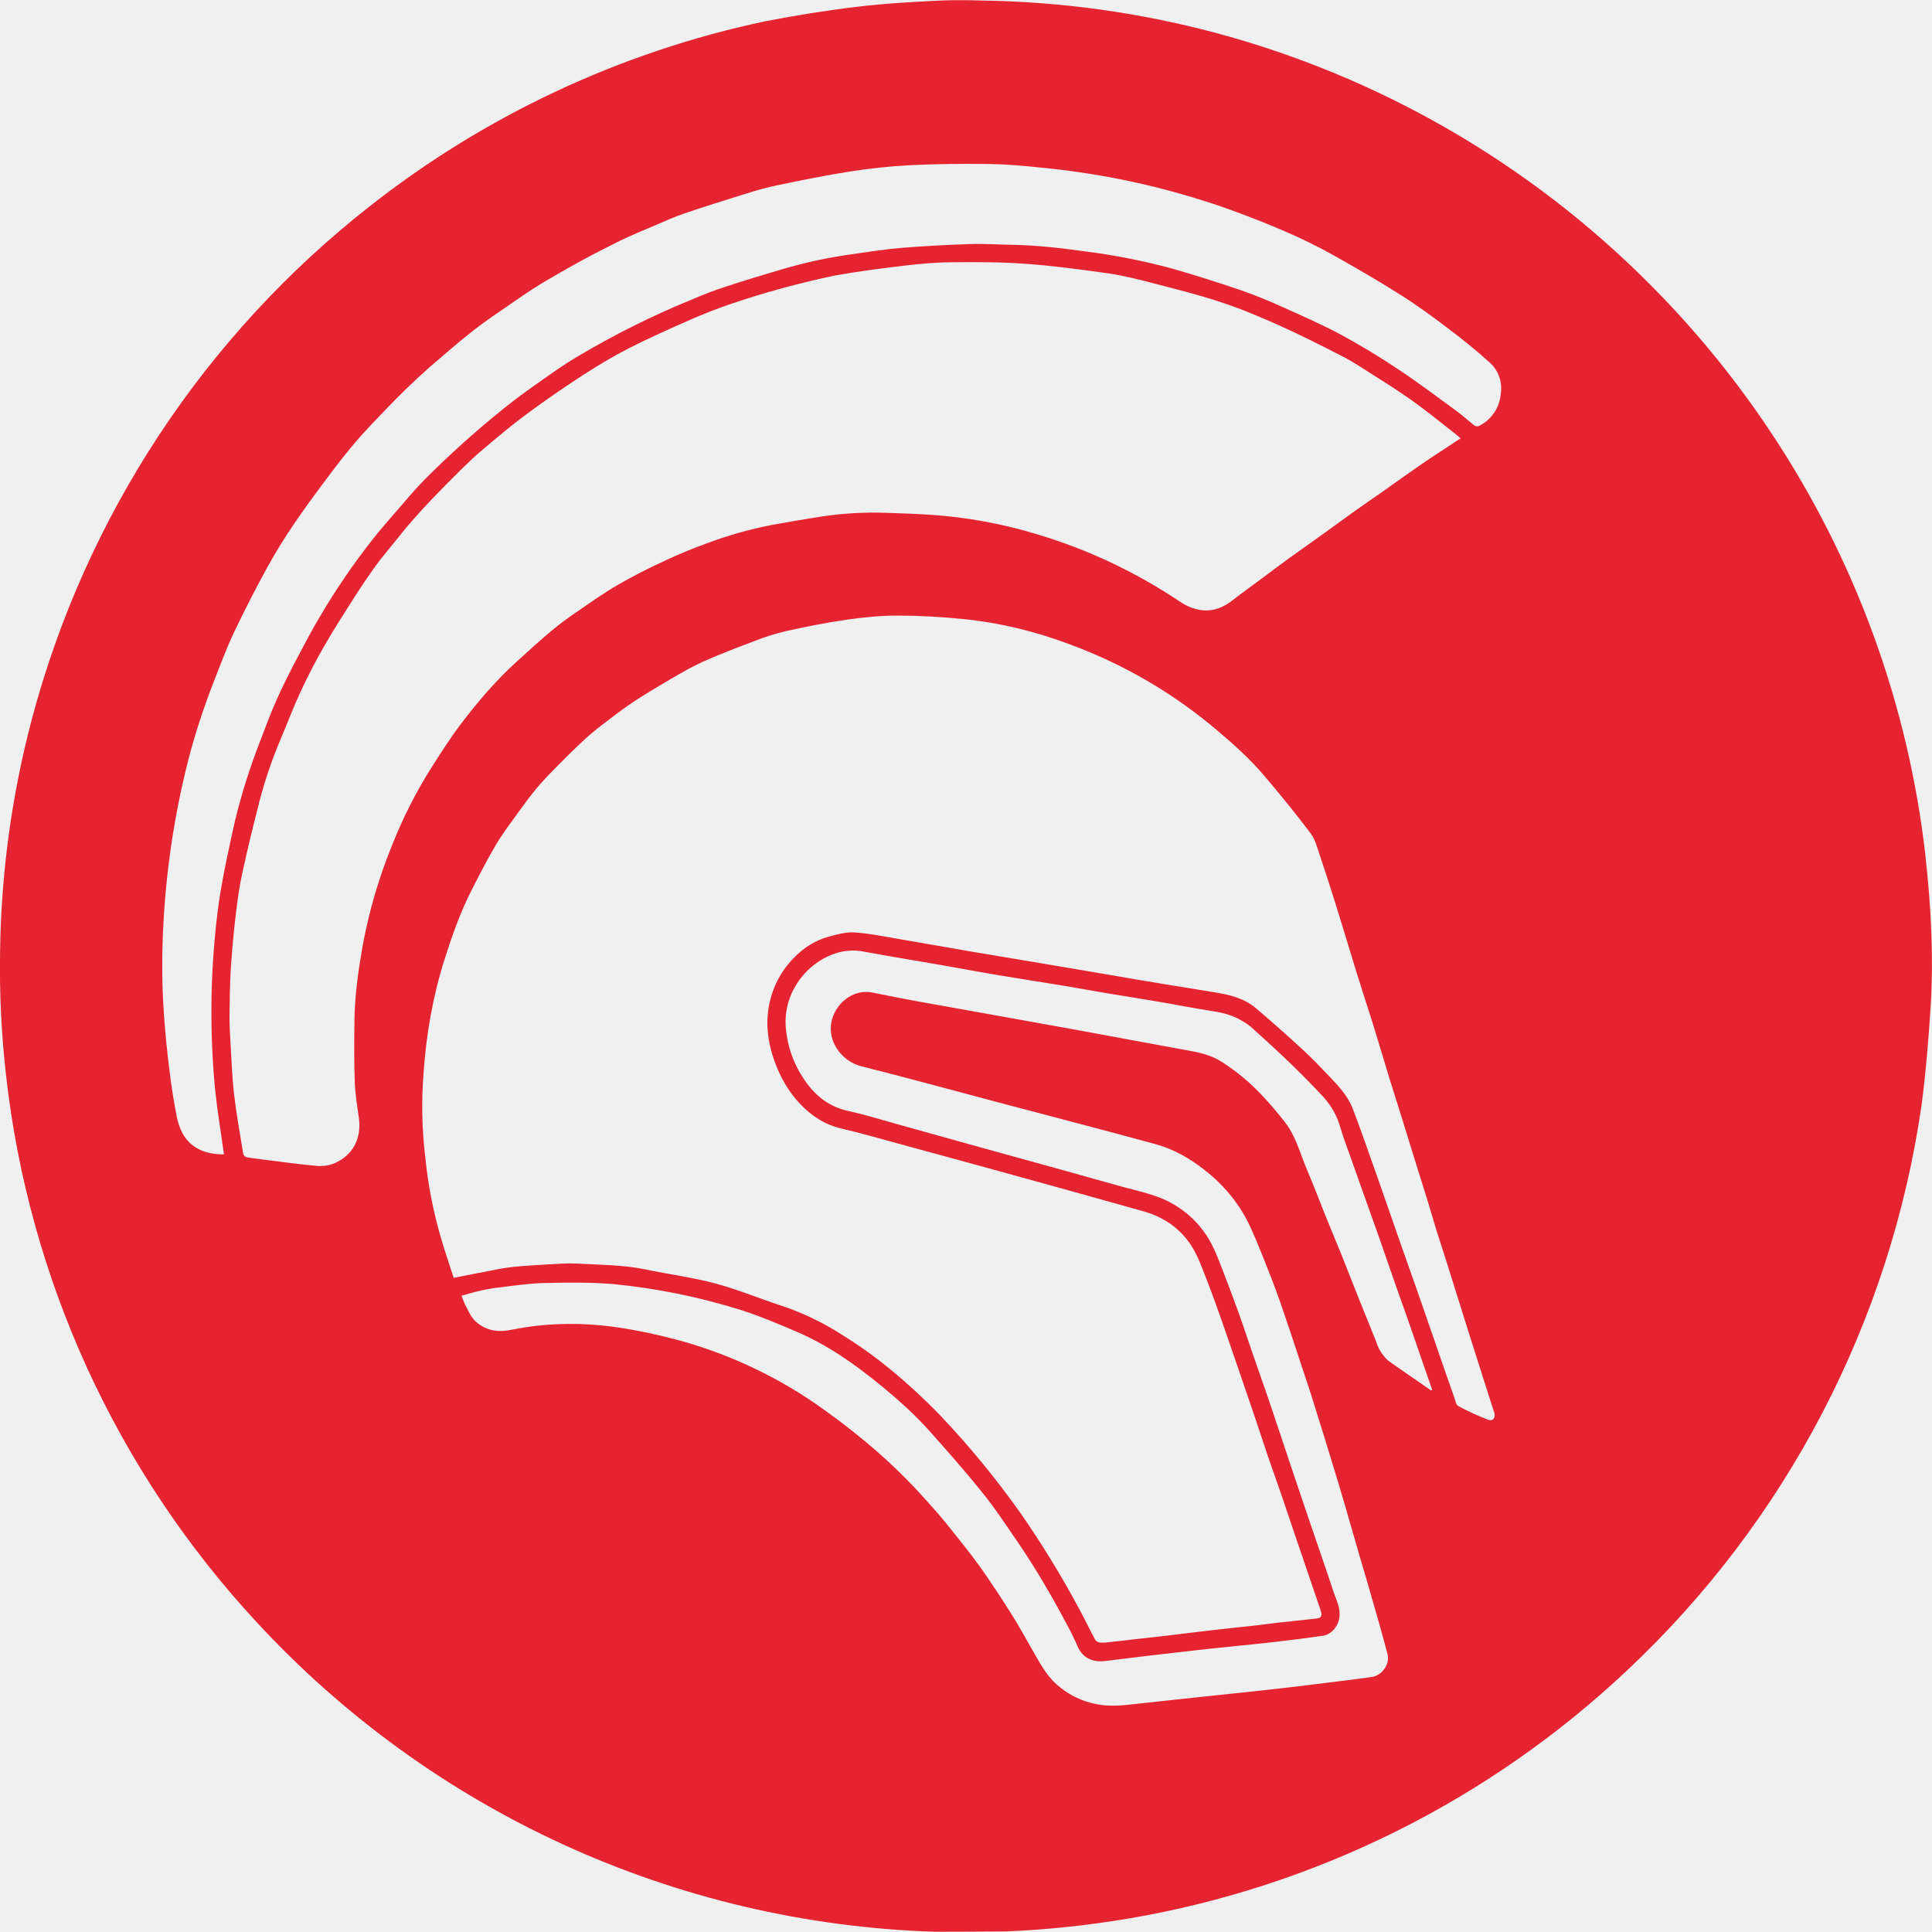
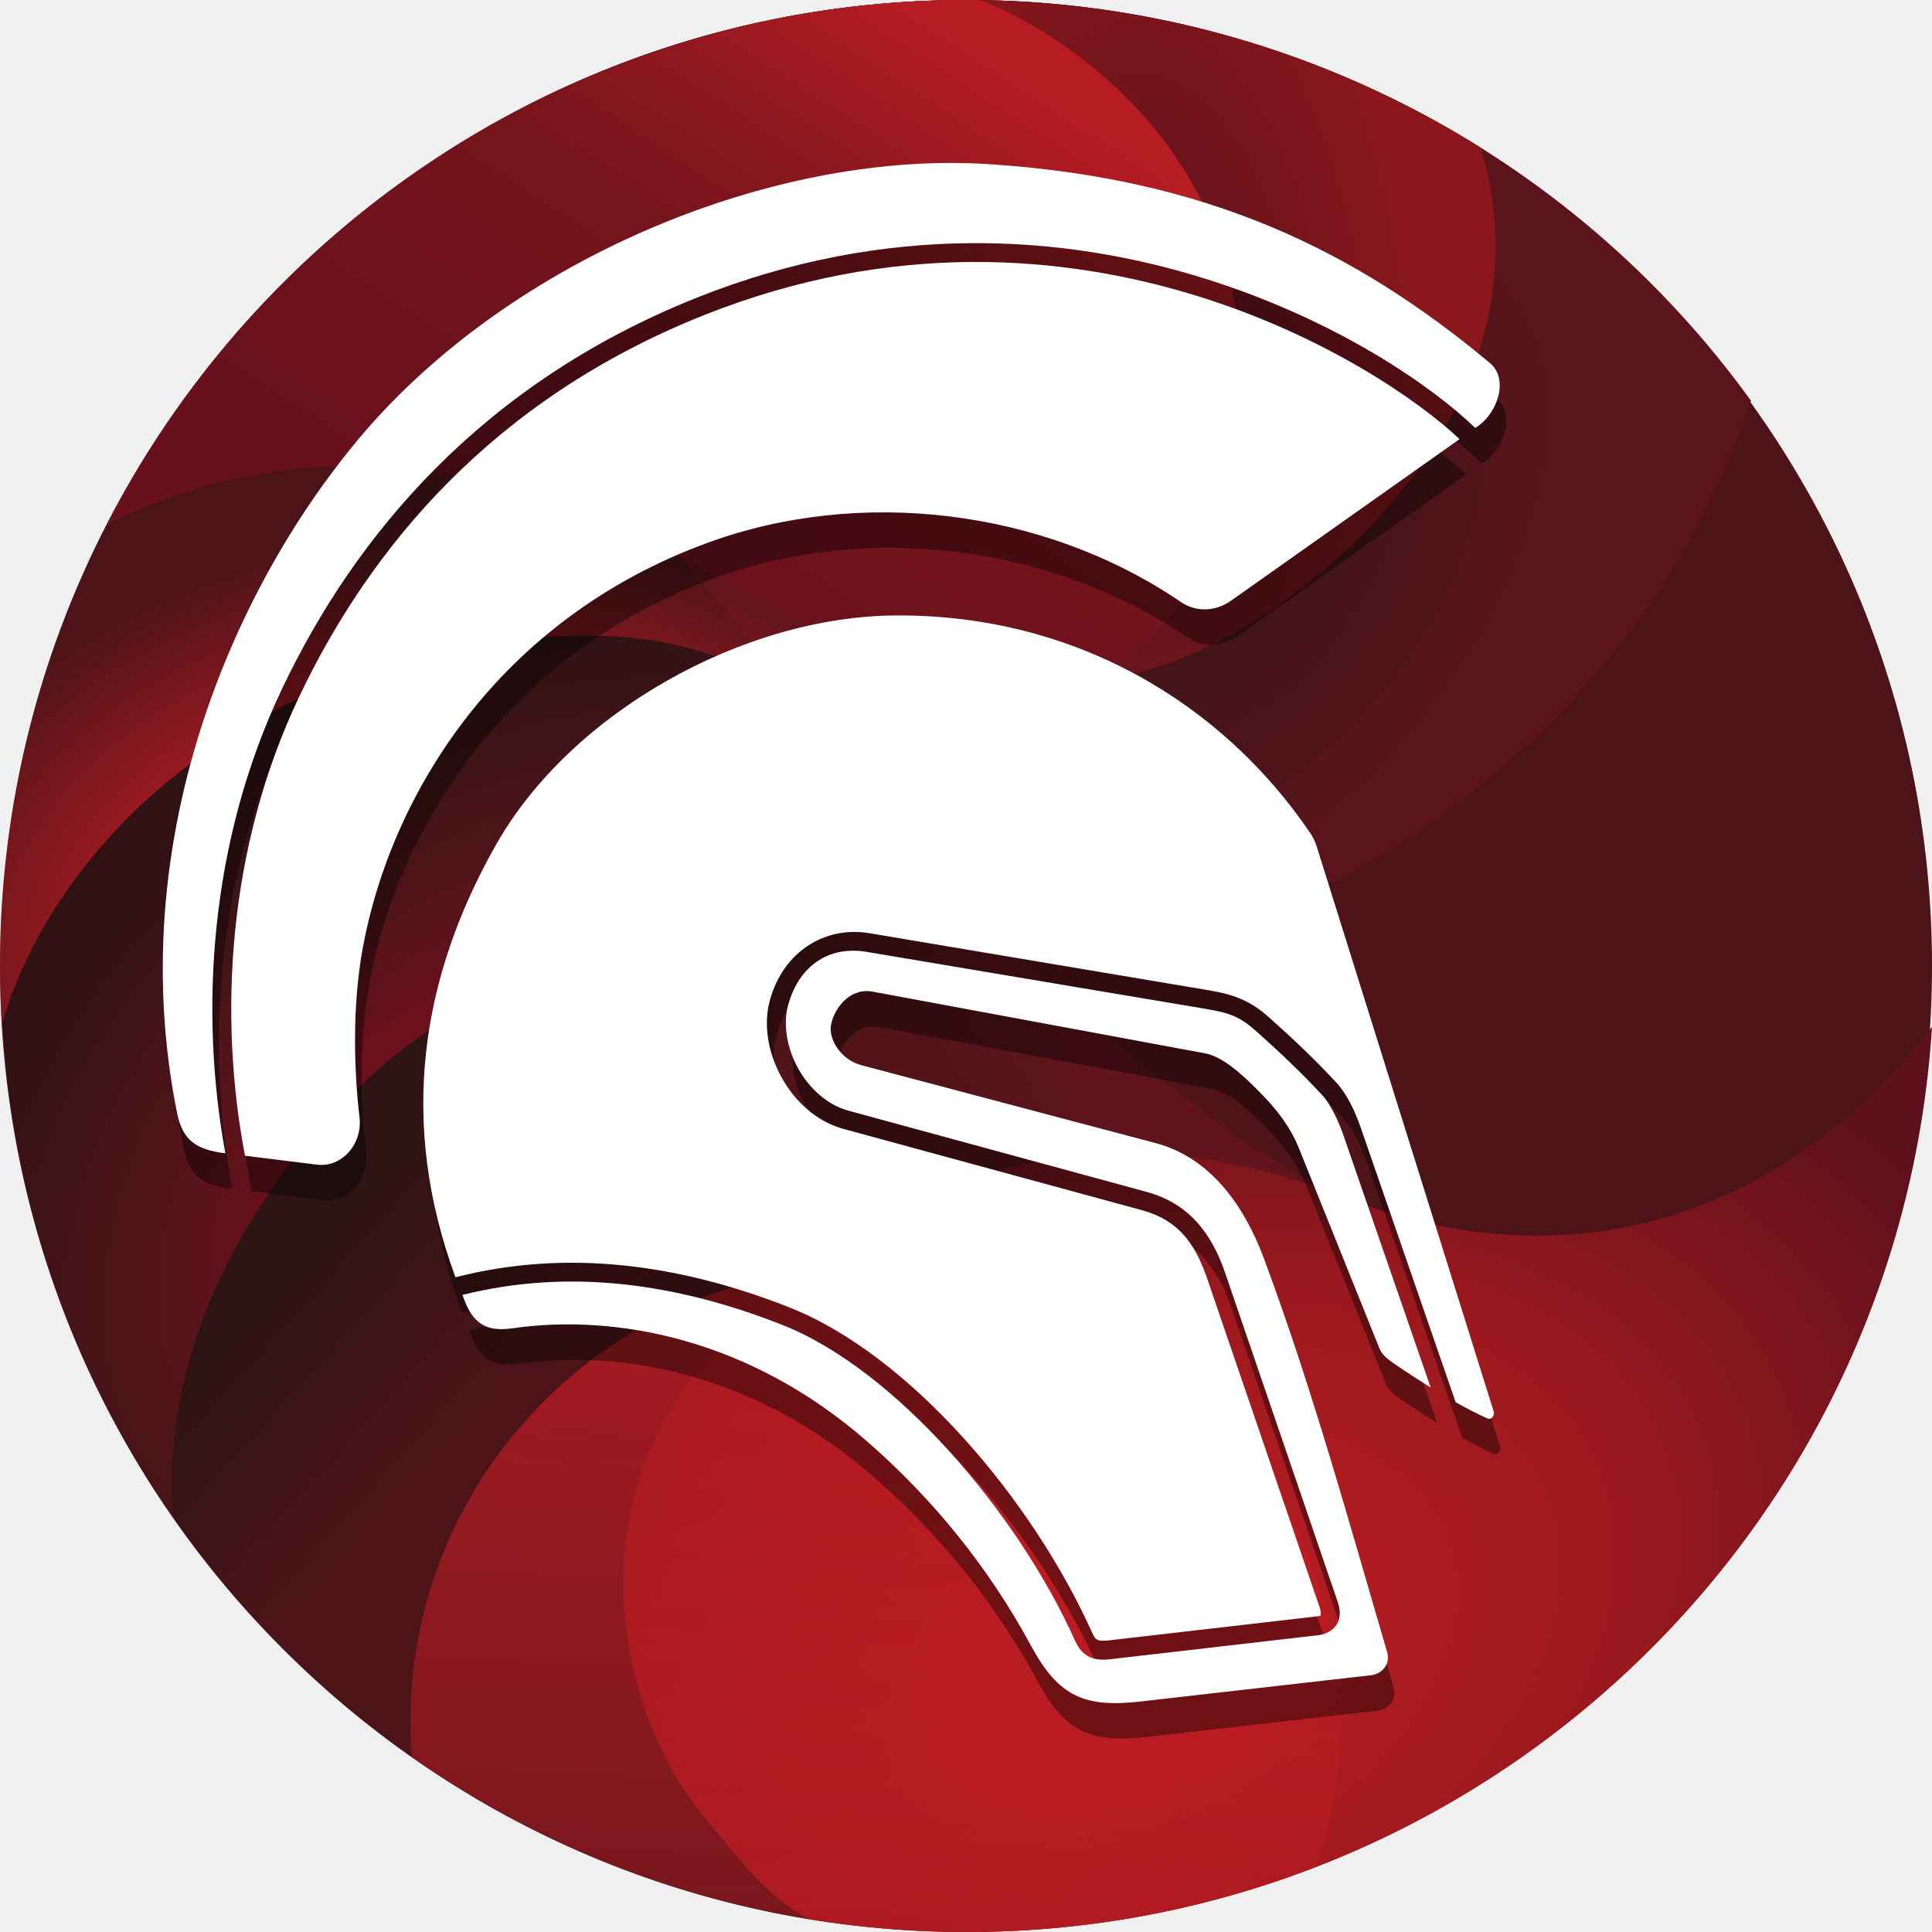
- <svg xmlns="http://www.w3.org/2000/svg" fill="#E62431" role="img" viewBox="0 0 24 24">
-   <path d="M23.922 10.66a11.925 11.925 0 0 0-1.93-5.299 12.002 12.002 0 0 0-1.362-1.692A11.993 11.993 0 0 0 15.271.455a11.916 11.916 0 0 0-2.88-.444c-.237-.005-.474-.015-.71-.004-.345.016-.69.036-1.033.077-.385.046-.77.108-1.15.182a11.947 11.947 0 0 0-4.906 2.297A12.012 12.012 0 0 0 .394 8.94a11.886 11.886 0 0 0-.393 2.883c-.009.51.016 1.019.073 1.526a11.954 11.954 0 0 0 3.103 6.79 11.982 11.982 0 0 0 8.442 3.858c.013 0 .818-.002.868-.004.518-.02 1.032-.076 1.543-.162a11.947 11.947 0 0 0 6.173-3.072 11.975 11.975 0 0 0 3.667-7.028c.053-.406.087-.815.113-1.224.038-.617.006-1.234-.062-1.848zM4.5 11.777c-.052.3-.094.601-.097.906-.003.253-.005.506.004.76.005.148.031.297.051.445.033.252-.067.455-.297.56a.473.473 0 0 1-.227.035c-.217-.019-.433-.05-.65-.077-.073-.01-.147-.017-.22-.03-.017-.003-.04-.025-.042-.041-.041-.249-.086-.497-.115-.747-.024-.206-.03-.413-.043-.62-.006-.118-.014-.236-.013-.355.002-.197.005-.394.017-.59.014-.218.034-.436.06-.653.02-.177.045-.355.083-.529.062-.29.134-.579.207-.867.07-.275.162-.542.273-.804.08-.187.15-.377.235-.56.09-.195.188-.387.295-.573.12-.21.251-.414.382-.619.083-.13.17-.259.26-.384.074-.102.155-.197.234-.295.072-.088.142-.178.217-.263a7.6 7.6 0 0 1 .25-.274c.123-.128.247-.254.373-.378.087-.085.176-.17.27-.248.173-.145.346-.293.528-.427.227-.168.46-.329.697-.483.186-.12.375-.235.572-.336.253-.129.513-.244.773-.359.159-.07.321-.133.486-.19a11.02 11.02 0 0 1 1.312-.359c.279-.05.56-.086.841-.12.194-.023.39-.042.586-.044.312-.003.625-.004.936.019.342.024.683.07 1.023.118.182.026.362.071.54.117.288.075.578.146.86.24.246.08.487.182.724.288.26.116.513.245.767.374.107.054.21.118.311.183.195.124.392.246.58.38.189.135.368.282.55.424.016.012.03.026.05.045-.165.109-.325.211-.481.318-.168.116-.334.235-.5.353-.105.073-.211.145-.315.219-.13.092-.258.187-.387.28l-.45.321c-.11.08-.218.162-.327.243-.129.096-.26.19-.387.288-.217.167-.443.138-.643.003a6.527 6.527 0 0 0-1.757-.83 5.884 5.884 0 0 0-1.33-.246c-.19-.013-.381-.018-.572-.025a4.367 4.367 0 0 0-.792.047 23.89 23.89 0 0 0-.62.105 5.084 5.084 0 0 0-.795.225 6.08 6.08 0 0 0-.527.218 7.22 7.22 0 0 0-.574.294c-.178.103-.347.222-.516.339-.108.073-.214.15-.313.233-.149.124-.292.255-.435.385-.26.235-.486.5-.697.778-.132.174-.25.36-.368.545a5.76 5.76 0 0 0-.489.967 6.298 6.298 0 0 0-.368 1.271zm13.278 5.496c-.175-.122-.353-.242-.527-.366a.5.5 0 0 1-.154-.237l-.222-.55-.21-.532c-.07-.17-.141-.34-.21-.512-.071-.176-.137-.355-.213-.53-.088-.204-.14-.427-.28-.606a4.738 4.738 0 0 0-.288-.337 2.613 2.613 0 0 0-.498-.413c-.14-.09-.298-.12-.457-.148-.449-.081-.896-.166-1.345-.248l-1.368-.246c-.39-.07-.78-.137-1.166-.218-.258-.054-.494.162-.518.407-.023.246.167.456.375.508.56.141 1.118.293 1.677.442.662.175 1.324.347 1.984.527.22.06.416.173.597.313.22.17.4.375.53.62.084.163.151.336.22.506.071.177.14.355.202.534.093.268.182.537.27.806.055.164.11.328.16.492.075.237.147.475.22.712.05.163.099.327.147.49l.184.638c.048.164.098.327.144.492.07.242.14.485.204.729.033.126-.065.268-.2.287-.273.038-.547.07-.821.104-.182.023-.364.043-.546.063l-.66.07c-.28.029-.558.06-.837.09-.118.012-.236.03-.355.028a1.03 1.03 0 0 1-.688-.261c-.144-.126-.223-.292-.316-.451-.078-.135-.152-.272-.235-.403a12.841 12.841 0 0 0-.398-.602c-.134-.187-.28-.365-.423-.544a6.035 6.035 0 0 0-.229-.265 6.95 6.95 0 0 0-.757-.737 8.876 8.876 0 0 0-.641-.488 5.608 5.608 0 0 0-1.755-.803c-.436-.112-.878-.195-1.333-.187a3.542 3.542 0 0 0-.678.07c-.16.034-.309.022-.441-.089-.073-.06-.104-.144-.146-.223-.017-.032-.027-.068-.044-.109.072-.02.143-.042.216-.058a1.93 1.93 0 0 1 .227-.042c.195-.023.39-.053.584-.058.281-.007.564-.01.844.012a7.816 7.816 0 0 1 1.592.321c.24.076.473.175.704.274.387.166.727.407 1.051.673.214.175.419.36.603.567.225.252.449.506.66.77.15.186.282.389.419.587.228.332.43.681.62 1.037.048.089.093.18.133.272.064.153.199.2.341.183l.572-.07.7-.08c.27-.028.54-.054.81-.084.208-.024.416-.05.624-.08.117-.018.202-.132.208-.254.006-.108-.045-.2-.077-.296-.089-.272-.184-.542-.276-.813-.09-.263-.177-.525-.266-.787-.092-.276-.183-.551-.277-.826-.064-.188-.131-.375-.196-.563-.054-.156-.104-.312-.16-.467-.067-.186-.137-.37-.208-.555-.037-.096-.074-.192-.12-.284a1.22 1.22 0 0 0-.482-.514c-.2-.12-.424-.159-.641-.22-.64-.18-1.28-.356-1.92-.533l-.825-.23c-.218-.06-.435-.129-.657-.177-.259-.057-.433-.212-.57-.427a1.32 1.32 0 0 1-.202-.583.867.867 0 0 1 .12-.546.919.919 0 0 1 .44-.382.7.7 0 0 1 .411-.041c.322.06.645.112.968.168.227.04.454.083.681.121.268.045.536.086.803.13.193.032.386.067.579.1.224.037.448.072.671.11.195.034.389.073.584.103.126.019.249.042.362.102.054.029.11.06.156.1.163.146.326.295.484.447.141.136.279.276.413.42a.945.945 0 0 1 .217.392c.033.115.077.227.117.34l.167.471.212.595c.062.178.122.356.185.534l.176.497.188.544.093.268-.013.01zm.708.363a3.104 3.104 0 0 1-.37-.169c-.03-.016-.039-.076-.054-.117-.07-.197-.138-.395-.206-.592l-.23-.664-.23-.653c-.094-.267-.185-.534-.279-.8a78.3 78.3 0 0 0-.2-.565c-.037-.101-.073-.203-.113-.304-.063-.161-.179-.285-.296-.407-.1-.104-.199-.209-.304-.306a18.166 18.166 0 0 0-.605-.537c-.149-.125-.334-.167-.522-.197a66.347 66.347 0 0 1-.603-.098c-.247-.04-.493-.083-.739-.125l-.665-.113-1.026-.172c-.279-.048-.557-.098-.836-.145-.197-.033-.393-.075-.591-.089-.11-.007-.226.026-.335.056a.939.939 0 0 0-.395.235c-.118.113-.21.247-.272.402-.12.306-.101.606.007.909.071.197.173.376.317.528.142.15.307.258.513.306.248.058.493.129.74.196.44.12.881.24 1.322.362l.842.233.841.235c.266.074.48.224.621.46.07.118.117.252.168.382.062.156.119.315.175.474.079.224.156.45.233.675l.194.567.163.489.167.477.19.562.278.816c.01.03.021.058.028.088.01.042-.015.066-.052.07-.167.02-.335.035-.503.054-.084.01-.169.023-.253.032-.177.02-.355.037-.532.058-.189.021-.377.046-.566.068l-.726.082a.5.5 0 0 1-.122.005.085.085 0 0 1-.057-.037c-.068-.127-.129-.257-.198-.382a12.05 12.05 0 0 0-.733-1.196 10.987 10.987 0 0 0-.99-1.204 7.197 7.197 0 0 0-.595-.552 5.461 5.461 0 0 0-.628-.452 3.313 3.313 0 0 0-.704-.345c-.288-.093-.568-.21-.859-.29-.288-.077-.586-.116-.879-.177-.277-.057-.558-.056-.838-.072-.125-.007-.251.003-.377.01-.143.008-.286.017-.428.031a2.592 2.592 0 0 0-.247.04c-.16.03-.318.062-.491.096-.051-.16-.107-.319-.154-.481a5.498 5.498 0 0 1-.2-1.027 5.23 5.23 0 0 1-.021-1.028c.033-.479.113-.951.258-1.41.095-.3.2-.599.344-.88.096-.187.191-.374.298-.554.08-.137.178-.265.271-.394.073-.1.146-.201.225-.297.07-.084.146-.165.223-.243.128-.13.257-.26.392-.383.09-.084.19-.159.288-.234.105-.08.21-.16.32-.232.148-.096.299-.187.45-.275.135-.078.27-.157.411-.22.211-.093.427-.176.643-.257a2.85 2.85 0 0 1 .383-.12c.247-.054.495-.104.744-.14.21-.03.423-.052.634-.052.27 0 .542.015.81.042.466.046.917.156 1.354.323a6.039 6.039 0 0 1 1.819 1.068c.207.175.409.356.583.564.196.231.388.466.57.708.056.074.081.174.112.266.072.213.141.428.208.643.086.274.167.55.252.824.064.208.133.414.198.622.072.231.14.464.211.696l.15.477.165.534c.05.163.103.325.153.489l.117.39c.037.118.077.236.114.355l.291.928.275.865c.01.035.024.07.035.105.02.065-.015.113-.076.09zm.157-12.752a.484.484 0 0 1-.272.408.062.062 0 0 1-.054-.005c-.077-.06-.148-.127-.227-.184-.237-.173-.471-.35-.716-.512a8.86 8.86 0 0 0-.706-.428c-.246-.132-.502-.244-.756-.358a5.709 5.709 0 0 0-.501-.201c-.28-.095-.563-.186-.848-.267a7.965 7.965 0 0 0-1.091-.215c-.3-.042-.6-.076-.903-.081-.176-.003-.352-.015-.528-.009-.28.01-.56.024-.84.047-.209.017-.416.05-.623.08-.289.04-.573.101-.852.183-.236.07-.471.14-.705.217a4.57 4.57 0 0 0-.422.16 10.614 10.614 0 0 0-1.438.718c-.18.107-.352.232-.525.354a7.506 7.506 0 0 0-.394.296 12.185 12.185 0 0 0-.962.865c-.114.115-.219.24-.325.363-.11.128-.223.254-.327.387a8.572 8.572 0 0 0-.653.956c-.098.164-.187.334-.276.503a8.949 8.949 0 0 0-.253.51c-.08.177-.147.358-.216.54a7.726 7.726 0 0 0-.311.986c-.074.335-.149.67-.2 1.01a10.101 10.101 0 0 0-.047 2.328c.028.268.073.534.11.805-.215 0-.4-.063-.512-.256a.766.766 0 0 1-.08-.242 7.924 7.924 0 0 1-.083-.53 12.5 12.5 0 0 1-.07-.702 8.464 8.464 0 0 1-.021-.723 10.525 10.525 0 0 1 .282-2.28c.092-.394.216-.778.363-1.153.078-.198.151-.398.242-.59.13-.273.268-.544.414-.81.105-.192.222-.38.346-.561.145-.214.3-.42.455-.627.102-.135.207-.268.317-.396.105-.121.217-.237.328-.353a9.419 9.419 0 0 1 .578-.56c.18-.155.359-.31.545-.456.145-.114.299-.216.45-.32.13-.09.258-.18.392-.26a13.292 13.292 0 0 1 .975-.531c.146-.07.297-.133.447-.196.116-.05.231-.101.35-.142.248-.084.497-.163.747-.24.137-.043.275-.084.416-.112.299-.062.598-.123.9-.17a7.19 7.19 0 0 1 .743-.078c.325-.016.65-.019.976-.015.216.003.433.022.648.045a9.735 9.735 0 0 1 2.377.532c.432.16.86.332 1.264.56.28.157.557.318.829.49.206.13.405.276.6.424.177.134.35.274.514.423a.43.43 0 0 1 .13.373z" />
+ <svg xmlns="http://www.w3.org/2000/svg" xml:space="preserve" viewBox="0 0 128 128">
+   <defs>
+     <radialGradient id="i" cx="83.959" cy="29.195" r="45.943" gradientTransform="matrix(.40003 -.01335 .0284 .84951 41.714 3.54)" gradientUnits="userSpaceOnUse">
+       <stop offset=".198" stop-color="#5c141c" />
+       <stop offset=".599" stop-color="#75141c" />
+       <stop offset="1" stop-color="#8b171c" />
+     </radialGradient>
+     <radialGradient id="g" cx="73.006" cy="116.245" r="43.31" gradientTransform="matrix(1.40483 -.60625 .38627 .8933 -73.097 51.114)" gradientUnits="userSpaceOnUse">
+       <stop offset=".19" stop-color="#b31c21" />
+       <stop offset=".551" stop-color="#99191e" />
+       <stop offset=".947" stop-color="#5e111c" />
+     </radialGradient>
+     <radialGradient id="a" cx="64" cy="64" r="64.5" gradientUnits="userSpaceOnUse">
+       <stop offset="0" stop-color="#541419" />
+       <stop offset=".578" stop-color="#4c1419" />
+       <stop offset=".926" stop-color="#4c1419" />
+     </radialGradient>
+     <radialGradient id="d" cx="27.046" cy="83.705" r="33.196" gradientTransform="matrix(.99672 -.87913 .65001 .73549 -47.6 41.184)" gradientUnits="userSpaceOnUse">
+       <stop offset=".294" stop-color="#71121b" />
+       <stop offset=".428" stop-color="#68111c" />
+       <stop offset=".605" stop-color="#511419" />
+       <stop offset=".797" stop-color="#3f1417" />
+       <stop offset="1" stop-color="#301114" />
+     </radialGradient>
+     <radialGradient id="c" cx="25.309" cy="71.519" r="35.137" gradientTransform="matrix(1.06581 -.14778 .10315 .74248 -6.131 12.224)" gradientUnits="userSpaceOnUse">
+       <stop offset=".465" stop-color="#b41b22" />
+       <stop offset="1" stop-color="#b41b22" stop-opacity="0" />
+     </radialGradient>
+     <radialGradient id="b" cx="87.387" cy="40.442" r="41.909" gradientTransform="matrix(.3136 .24807 -.42247 .533 72.28 -5.282)" gradientUnits="userSpaceOnUse">
+       <stop offset=".327" stop-color="#451419" />
+       <stop offset="1" stop-color="#5c141c" />
+     </radialGradient>
+     <linearGradient id="j" x1="31.014" x2="61.146" y1="46.658" y2=".507" gradientTransform="scale(1.001 1)" gradientUnits="userSpaceOnUse">
+       <stop offset=".172" stop-color="#68111c" />
+       <stop offset=".608" stop-color="#75141c" />
+       <stop offset=".804" stop-color="#91191e" />
+       <stop offset="1" stop-color="#b81c23" />
+     </linearGradient>
+     <linearGradient id="h" x1="58.184" x2="55.917" y1="84.029" y2="127.16" gradientTransform="scale(1.001 1)" gradientUnits="userSpaceOnUse">
+       <stop offset="0" stop-color="#bd1c23" stop-opacity=".803" />
+       <stop offset="1" stop-color="#bd1c23" stop-opacity=".406" />
+     </linearGradient>
+     <linearGradient id="f" x1="63.563" x2="70.886" y1="71.709" y2="68.193" gradientTransform="scale(1.001 1)" gradientUnits="userSpaceOnUse">
+       <stop offset="0" stop-color="#61141c" stop-opacity="0" />
+       <stop offset="1" stop-color="#61141c" />
+     </linearGradient>
+     <linearGradient id="e" x1="25.206" x2="39.809" y1="70.957" y2="84.261" gradientTransform="scale(1.001 1)" gradientUnits="userSpaceOnUse">
+       <stop offset=".197" stop-color="#2e1414" />
+       <stop offset="1" stop-color="#2e1414" stop-opacity="0" />
+     </linearGradient>
+   </defs>
+   <path fill="url(#a)" d="M128 64a64 64 0 0 1-64 64A64 64 0 0 1 0 64 64 64 0 0 1 64 0a64 64 0 0 1 64 64z" />
+   <path fill="url(#b)" d="M33.973 7.485C42.944 2.708 53.188 0 64.063 0a64.065 64.065 0 0 1 51.948 26.556c-8.241 24.683-32.096 36.8-46.653 37.706 4.8 1.928-47.645-44.075-35.385-56.777z" />
+   <path fill="url(#c)" d="M30.136 31.585c-10.359 0-18.028.182-26.374 10.808A63.943 63.943 0 0 0 .32 70.398c30.682-15.225 54.3-20.526 65.485-8.36a1.9 1.9 0 0 1 .306.216 620.19 620.19 0 0 0 4.231 3.725c-2.299-18.833-19.776-34.394-40.207-34.394z" />
+   <path fill="url(#d)" d="M11.487 100.578C10.365 88.525 18 75.826 27.757 68.707c13.392-9.77 29.539-11.61 38.852-6.008-9.736-17.905-19.925-20.613-27.86-20.586C18.8 42.18 4.056 54.503.152 67.766c.709 12.153 4.77 23.411 11.335 32.811z" />
+   <path fill="url(#e)" d="M64.064 128c-21.768 0-41-10.845-52.577-27.422C10.365 88.525 18 75.826 27.757 68.707c13.392-9.77 29.539-11.61 38.852-6.008z" />
+   <path fill="url(#f)" d="M88.048 78.75c-6.183-2.557-14.78-10.14-21.935-16.496-1.534-1.362-6.995-.832-7.708 1.104l-5.96 16.189z" />
+   <path fill="url(#g)" d="M46.902 120.68c-4.86-5.575-7.714-16.124-3.713-24.935 3.187-7.017 9.962-11.617 15.036-14.71 9.91-6.04 20.81-5.672 30.734-1.742 15.106 5.982 29.336 1.258 39.041-11.257C125.867 101.748 97.876 128 64.064 128a64.22 64.22 0 0 1-10.49-.864c-3.09-1.68-4.692-4.184-6.672-6.456z" />
+   <path fill="url(#h)" d="M64.064 128a64.108 64.108 0 0 1-36.79-11.605 32.531 32.531 0 0 1-.082-2.326c0-16.716 13.793-30.267 30.807-30.267 17.015 0 30.808 13.551 30.808 30.267 0 3.213-.516 6.533-1.537 9.585A64.125 64.125 0 0 1 64.064 128z" />
+   <path fill="url(#i)" d="M64.064 0a64.107 64.107 0 0 1 34.018 9.769c4.26 13.97-5.908 25.246-13.736 30.573-14.424 9.815-26.825 3.456-37.54-2.518-10.303-5.745-24.632-10.623-39.695-3.13C18.096 13.39 40.074 0 64.064 0z" />
+   <path fill="url(#j)" d="M82.121 22.547c1.107 14.3-4.892 23.458-16.724 22.753-6.713-.9-12.886-4.295-18.591-7.476-10.303-5.745-24.632-10.623-39.695-3.13C18.096 13.39 40.074 0 64.064 0c.3 0 .602.002.902.006 4.096 1.57 16.049 8.241 17.155 22.541z" />
+   <path fill-opacity=".4" d="M59.867 43.122c-10.202.034-21.604 6.45-26.555 15.164-5.053 8.895-6.467 18.482-2.703 28.686 7.393-1.894 14.865-.869 22.123 1.996 7.994 3.155 16.112 12.755 20.076 21.59.133.295.224.38.328.431.105.052.315.09.721.043l13.809-1.593c.292-.034.242-.057.26-.106.017-.05.021-.25-.055-.473l-7.444-21.757c-.838-2.452-1.967-3.93-4.353-4.58l-19.742-5.377c-1.818-.496-3.248-1.836-4.123-3.426s-1.22-3.456-.768-5.108c.865-3.153 3.586-4.942 6.611-4.433l22.409 3.767c1.723.29 2.792.68 4.082 1.834 1.639 1.468 2.915 2.673 4.412 4.276.779.834 1.31 2.075 1.644 3.04l6.278 18.157c.69.384 1.386.75 2.107 1.076.246.111.497-.19.406-.48L87.832 58.95c-.17-.541-.25-.904-.598-1.418-5.831-8.596-15.561-14.449-27.367-14.41zm-2.922 22.213c-2.043.007-3.662 1.288-4.299 3.61-.343 1.252-.083 2.827.656 4.171.74 1.345 1.936 2.435 3.358 2.823l19.744 5.377c2.78.757 4.297 2.728 5.205 5.382l7.443 21.756c.131.382.221.83.05 1.305-.173.474-.688.852-1.294.922l-13.806 1.594c-.521.06-.992.046-1.418-.165-.427-.21-.718-.6-.916-1.04-3.839-8.555-11.95-18.002-19.395-20.94-7.032-2.776-14.159-3.755-21.205-1.988.074.182.136.364.213.547.648 1.53 1.604 1.876 3.121 1.66 6.829-.974 15.679.683 23.484 7.5a48.647 48.647 0 0 1 10.883 13.582c1.818 3.354 3.557 4.064 7.242 3.644l15.258-1.738c.762-.087 1.291-.766 1.067-1.531-2.6-8.856-4.93-17.372-8.157-26.059-1.325-3.566-3.588-6.713-7.18-7.664L57.493 72.92c-1.356-.359-2.2-1.75-1.996-2.707.24-1.126 1.274-2.44 2.758-2.164l22.023 4.088c1.252.232 2.65 1.584 3.73 2.69 1.019 1.041 1.91 2.177 2.487 3.613l5.332 13.25c.177.44.573.733 1.017 1.037a66.319 66.319 0 0 0 2.374 1.549l-5.8-16.77c-.3-.87-.849-2.03-1.376-2.596-1.468-1.572-2.706-2.742-4.332-4.197-1.16-1.037-1.808-1.256-3.455-1.533l-22.41-3.77a5.328 5.328 0 0 0-.9-.076zm6.266-52.19c-13.804.08-29.79 7.204-39.086 18.364C15.79 41.514 8.563 58.18 12.168 76.103c.362 1.799 1.287 2.416 3.152 2.648l.043.006c-1.705-9.314-1.095-20.579 3.766-30.793 4.811-10.112 13.189-20.193 27.453-25.887 6.357-2.537 12.469-3.574 18.138-3.619 5.67-.045 10.897.902 15.48 2.33 8.765 2.73 15.132 7.158 17.974 9.916l.205-.144c1.279-.905 2.024-3.11.765-4.16-9.001-7.511-18.789-12.242-33.203-13.176a38.798 38.798 0 0 0-2.73-.078zm1.525 6.561c-5.525.044-11.482 1.055-17.691 3.533-13.95 5.568-22.078 15.366-26.787 25.262-4.793 10.07-5.343 21.262-3.592 30.418l4.79.594c1.574.195 3.014-1.318 2.794-3.168-.365-3.066-.495-7.352.226-11.242 1.867-10.065 8.919-21.698 22.836-26.793 10.057-3.682 22.186-2.275 31.258 3.855 1.172.855 2.514.625 3.426-.02l15.137-10.704c-2.73-2.573-8.92-6.848-17.303-9.46-4.477-1.394-9.57-2.318-15.094-2.275z" />
+   <path fill="#fff" d="M59.434 40.773c-10.203.034-21.604 6.45-26.555 15.164-5.054 8.896-6.467 18.482-2.703 28.686 7.393-1.894 14.865-.869 22.123 1.996 7.993 3.155 16.112 12.756 20.076 21.59.133.296.223.38.328.432.105.052.315.09.72.043l13.81-1.594c.291-.034.241-.056.26-.106.017-.049.02-.249-.056-.472l-7.443-21.758c-.839-2.452-1.968-3.93-4.353-4.58l-19.743-5.377c-1.818-.495-3.247-1.835-4.123-3.426-.875-1.59-1.22-3.456-.767-5.107.865-3.154 3.586-4.943 6.611-4.434l22.408 3.768c1.724.29 2.793.68 4.082 1.834 1.64 1.467 2.916 2.672 4.412 4.275.78.835 1.311 2.075 1.645 3.041l6.277 18.156c.691.384 1.387.75 2.108 1.076.246.112.497-.19.406-.48L87.398 56.602c-.17-.542-.249-.904-.597-1.418-5.832-8.597-15.561-14.45-27.367-14.41zm-2.922 22.213c-2.043.007-3.662 1.288-4.3 3.61-.343 1.252-.083 2.827.657 4.172.74 1.344 1.936 2.435 3.358 2.822l19.744 5.377c2.78.757 4.297 2.728 5.205 5.383l7.443 21.755c.13.382.22.83.049 1.305-.172.475-.687.852-1.293.922l-13.807 1.594c-.52.06-.991.047-1.418-.164-.426-.211-.718-.6-.916-1.041-3.838-8.555-11.95-18.001-19.394-20.94-7.032-2.775-14.16-3.755-21.205-1.988.074.183.135.364.213.547.647 1.53 1.604 1.876 3.12 1.66 6.83-.974 15.68.683 23.485 7.5 4.429 3.868 8.067 8.384 10.883 13.582 1.817 3.355 3.557 4.065 7.242 3.645l15.258-1.739c.762-.087 1.291-.765 1.066-1.531-2.6-8.856-4.929-17.372-8.156-26.059-1.325-3.566-3.588-6.713-7.18-7.664L57.06 70.57c-1.356-.359-2.2-1.75-1.997-2.707.24-1.126 1.275-2.44 2.758-2.164l22.024 4.088c1.252.233 2.65 1.584 3.73 2.69 1.019 1.042 1.909 2.177 2.487 3.613l5.332 13.25c.176.44.573.733 1.017 1.037a66.319 66.319 0 0 0 2.373 1.549l-5.799-16.77c-.3-.869-.85-2.03-1.377-2.595-1.468-1.573-2.706-2.742-4.332-4.198-1.158-1.037-1.807-1.256-3.455-1.533l-22.408-3.767a5.328 5.328 0 0 0-.9-.077zm6.265-52.19c-13.803.08-29.79 7.204-39.086 18.364C15.357 39.166 8.13 55.832 11.734 73.754c.362 1.799 1.288 2.417 3.153 2.648l.043.006c-1.705-9.313-1.095-20.579 3.765-30.793 4.812-10.112 13.19-20.193 27.453-25.886 6.357-2.538 12.47-3.574 18.14-3.62 5.669-.045 10.895.902 15.48 2.33 8.764 2.73 15.13 7.158 17.972 9.916l.205-.144c1.28-.905 2.025-3.11.766-4.16-9.002-7.511-18.79-12.241-33.203-13.176a38.798 38.798 0 0 0-2.73-.078zm1.526 6.561c-5.525.044-11.482 1.055-17.692 3.534-13.949 5.567-22.078 15.366-26.787 25.261-4.792 10.07-5.342 21.262-3.592 30.418l4.791.594c1.574.195 3.014-1.317 2.793-3.168-.364-3.066-.494-7.351.227-11.242 1.866-10.065 8.918-21.697 22.836-26.793 10.057-3.682 22.185-2.274 31.258 3.855 1.172.855 2.514.626 3.425-.02L96.7 29.093c-2.729-2.572-8.92-6.848-17.303-9.46-4.476-1.394-9.569-2.318-15.093-2.275z" />
</svg>
